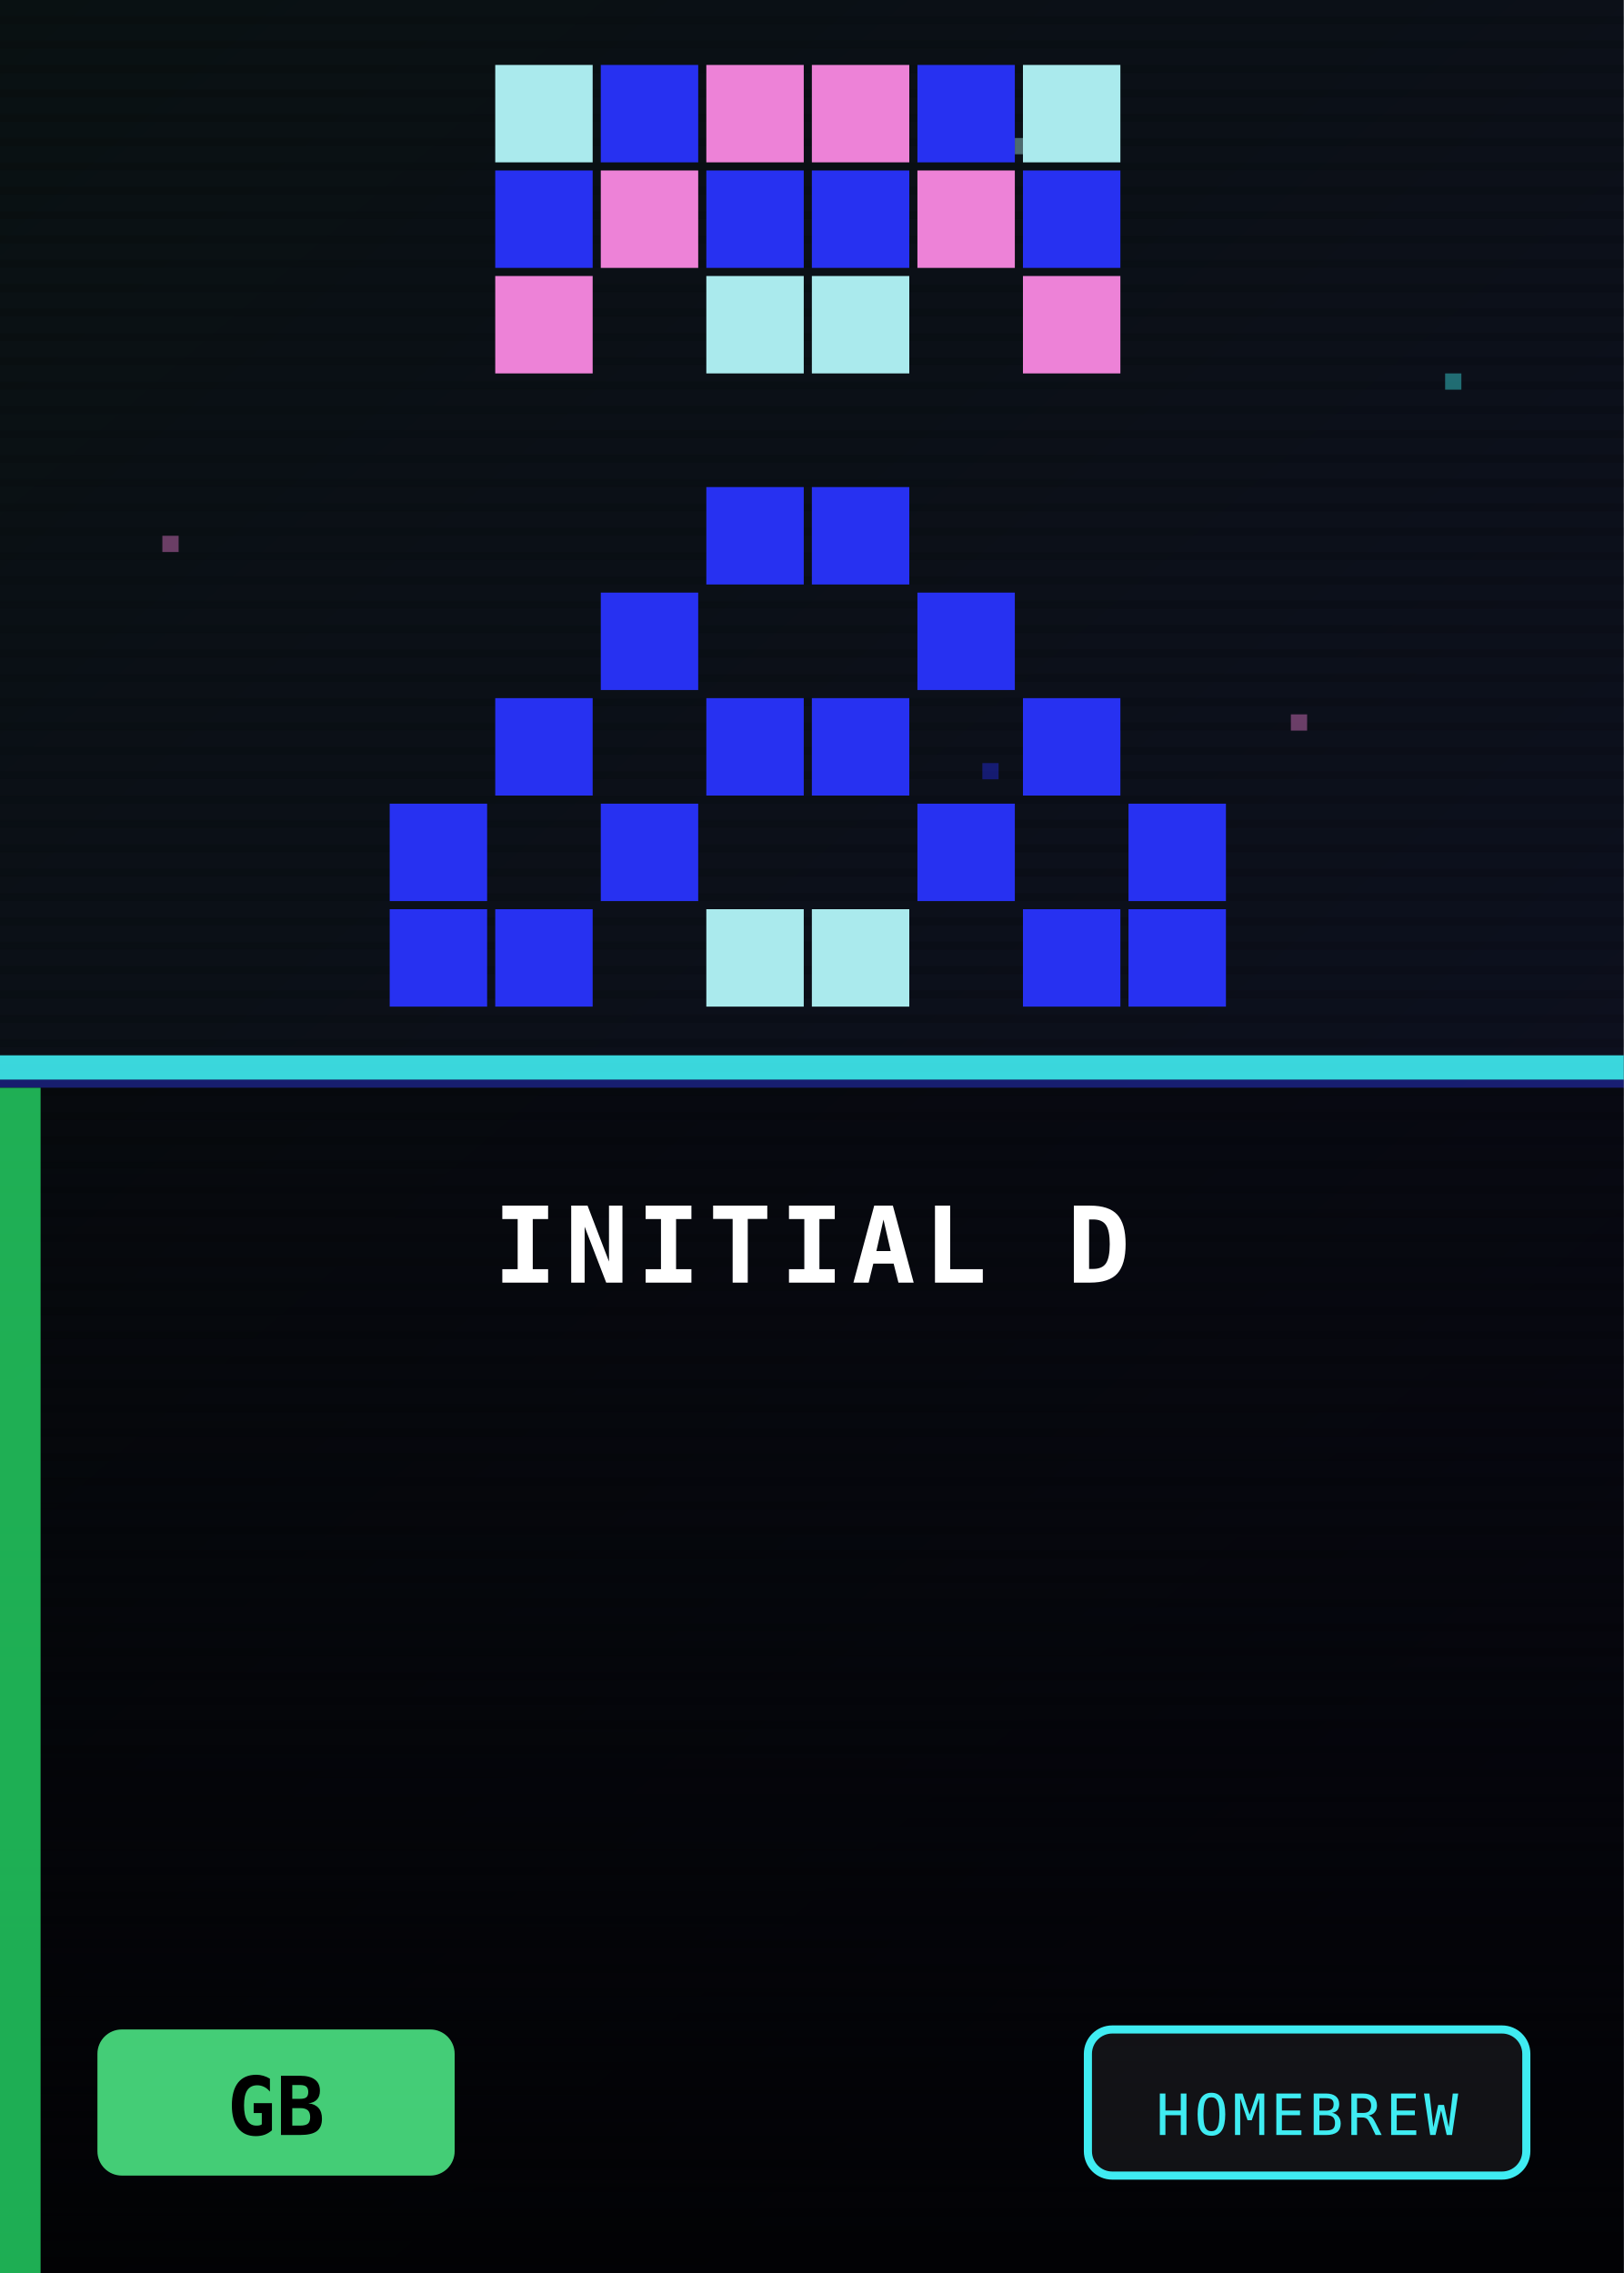
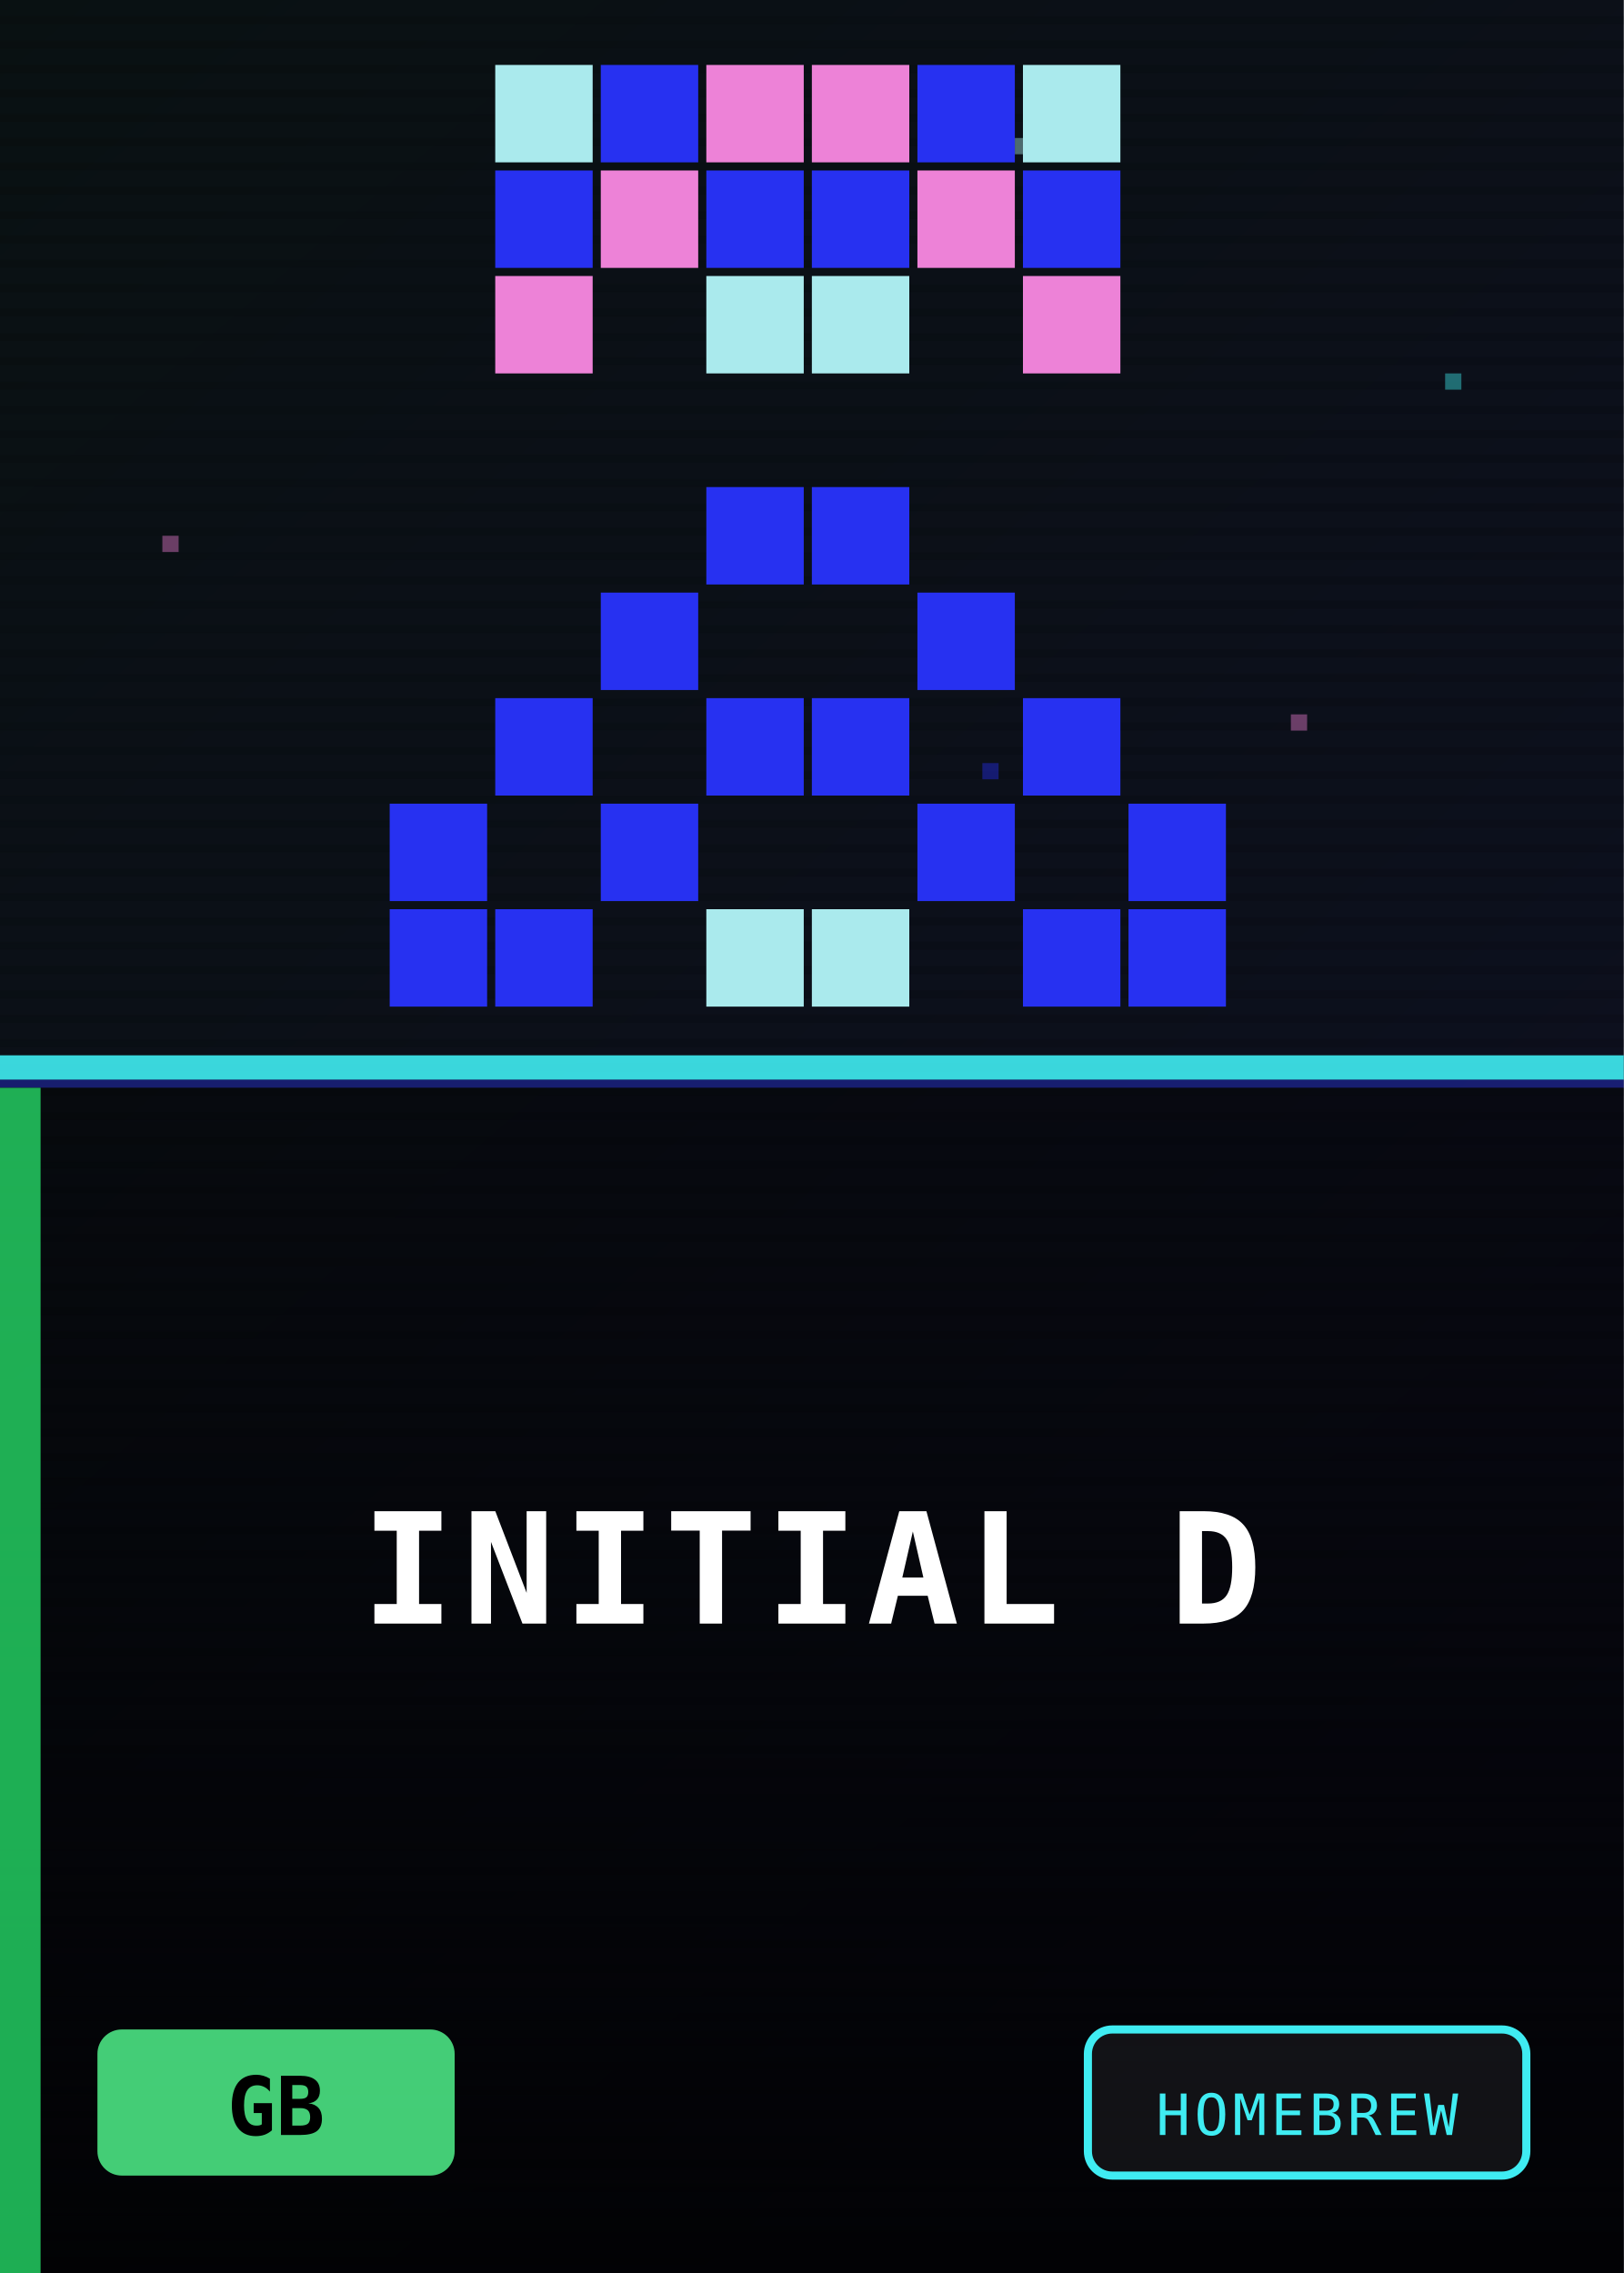
<svg xmlns="http://www.w3.org/2000/svg" viewBox="0 0 200 280" width="200" height="280">
  <defs>
    <linearGradient id="bg606809" x1="0" y1="0" x2="0.6" y2="1">
      <stop offset="0%" stop-color="#0c1617" />
      <stop offset="100%" stop-color="#12132a" />
    </linearGradient>
    <linearGradient id="bot606809" x1="0" y1="0" x2="0" y2="1">
      <stop offset="0%" stop-color="rgba(0,0,0,0.52)" />
      <stop offset="100%" stop-color="rgba(0,0,0,0.88)" />
    </linearGradient>
    <pattern id="scan606809" width="1" height="3" patternUnits="userSpaceOnUse">
      <rect y="2" width="200" height="1" fill="rgba(0,0,0,0.12)" />
    </pattern>
  </defs>
  <rect width="200" height="280" fill="url(#bg606809)" />
  <rect width="200" height="280" fill="url(#scan606809)" />
  <rect x="178" y="46" width="2" height="2" fill="#3fecf2" opacity="0.55" />
  <rect x="136" y="90" width="2" height="2" fill="#2731f1" opacity="0.55" />
  <rect x="159" y="88" width="2" height="2" fill="#ed82d7" opacity="0.55" />
  <rect x="125" y="17" width="2" height="2" fill="#aaeaed" opacity="0.55" />
  <rect x="133" y="93" width="2" height="2" fill="#3fecf2" opacity="0.55" />
  <rect x="121" y="94" width="2" height="2" fill="#2731f1" opacity="0.55" />
  <rect x="20" y="66" width="2" height="2" fill="#ed82d7" opacity="0.55" />
  <rect x="0" y="0" width="200" height="134" fill="rgba(0,0,0,0.22)" />
  <rect x="61" y="8" width="12" height="12" fill="#aaeaed" />
  <rect x="126" y="8" width="12" height="12" fill="#aaeaed" />
  <rect x="74" y="8" width="12" height="12" fill="#2731f1" />
  <rect x="113" y="8" width="12" height="12" fill="#2731f1" />
  <rect x="87" y="8" width="12" height="12" fill="#ed82d7" />
  <rect x="100" y="8" width="12" height="12" fill="#ed82d7" />
  <rect x="61" y="21" width="12" height="12" fill="#2731f1" />
  <rect x="126" y="21" width="12" height="12" fill="#2731f1" />
  <rect x="74" y="21" width="12" height="12" fill="#ed82d7" />
  <rect x="113" y="21" width="12" height="12" fill="#ed82d7" />
  <rect x="87" y="21" width="12" height="12" fill="#2731f1" />
  <rect x="100" y="21" width="12" height="12" fill="#2731f1" />
  <rect x="61" y="34" width="12" height="12" fill="#ed82d7" />
  <rect x="126" y="34" width="12" height="12" fill="#ed82d7" />
  <rect x="87" y="34" width="12" height="12" fill="#aaeaed" />
  <rect x="100" y="34" width="12" height="12" fill="#aaeaed" />
  <rect x="87" y="60" width="12" height="12" fill="#2731f1" />
  <rect x="100" y="60" width="12" height="12" fill="#2731f1" />
  <rect x="74" y="73" width="12" height="12" fill="#2731f1" />
  <rect x="113" y="73" width="12" height="12" fill="#2731f1" />
  <rect x="61" y="86" width="12" height="12" fill="#2731f1" />
  <rect x="126" y="86" width="12" height="12" fill="#2731f1" />
  <rect x="87" y="86" width="12" height="12" fill="#2731f1" />
  <rect x="100" y="86" width="12" height="12" fill="#2731f1" />
  <rect x="48" y="99" width="12" height="12" fill="#2731f1" />
  <rect x="139" y="99" width="12" height="12" fill="#2731f1" />
  <rect x="74" y="99" width="12" height="12" fill="#2731f1" />
  <rect x="113" y="99" width="12" height="12" fill="#2731f1" />
  <rect x="48" y="112" width="12" height="12" fill="#2731f1" />
  <rect x="139" y="112" width="12" height="12" fill="#2731f1" />
  <rect x="61" y="112" width="12" height="12" fill="#2731f1" />
  <rect x="126" y="112" width="12" height="12" fill="#2731f1" />
  <rect x="87" y="112" width="12" height="12" fill="#aaeaed" />
  <rect x="100" y="112" width="12" height="12" fill="#aaeaed" />
  <rect x="0" y="130" width="200" height="3" fill="#3fecf2" opacity="0.9" />
  <rect x="0" y="133" width="200" height="1" fill="#2731f1" opacity="0.4" />
  <rect x="0" y="134" width="200" height="146" fill="url(#bot606809)" />
  <rect x="0" y="134" width="5" height="146" fill="#22c55e" opacity="0.88" />
-   <text x="100" y="158" text-anchor="middle" font-family="monospace,sans-serif" font-size="13" font-weight="900" letter-spacing="1" fill="white">INITIAL D</text>
+   <text x="100" y="200" text-anchor="middle" font-family="monospace,sans-serif" font-size="19" font-weight="900" letter-spacing="1" fill="white">INITIAL D</text>
  <rect x="12" y="250" width="44" height="18" rx="3" fill="#4ade80" opacity="0.92" />
  <text x="34" y="263" text-anchor="middle" font-family="monospace" font-size="10" font-weight="700" fill="#000">GB</text>
  <rect x="134" y="250" width="54" height="18" rx="3" fill="rgba(255,255,255,0.06)" stroke="#3fecf2" stroke-width="1" />
  <text x="161" y="263" text-anchor="middle" font-family="monospace" font-size="7" fill="#3fecf2" letter-spacing="0.5">HOMEBREW</text>
</svg>
